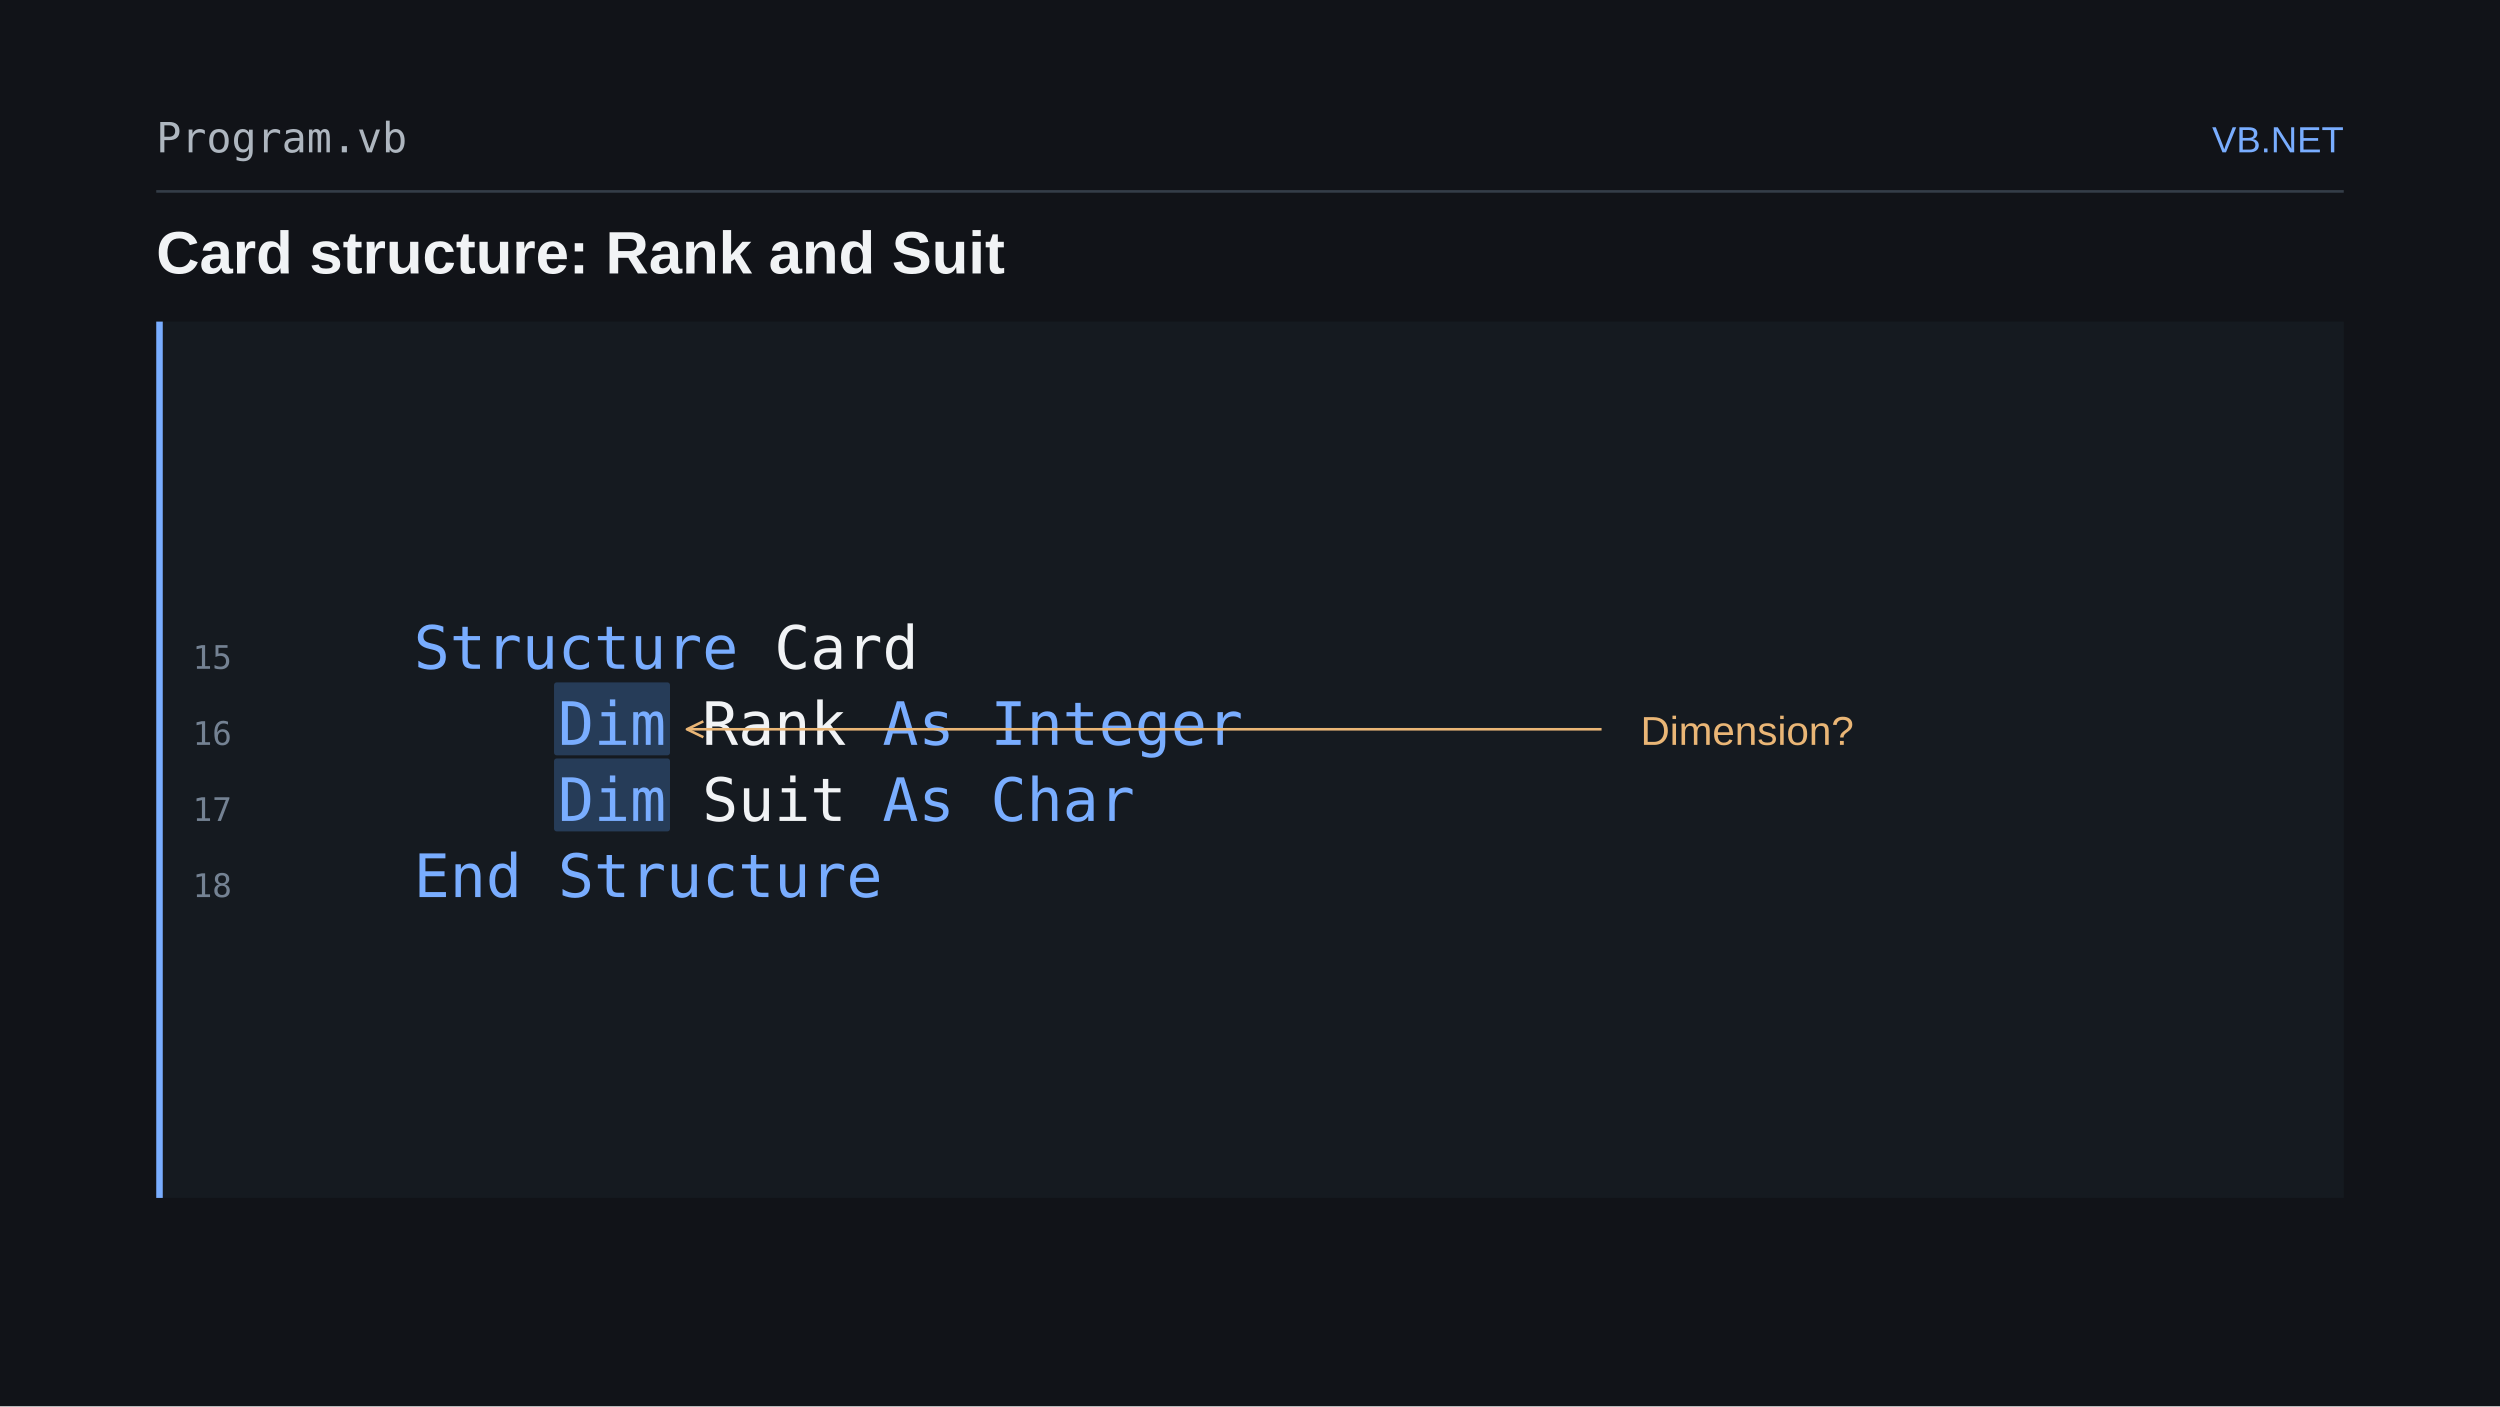
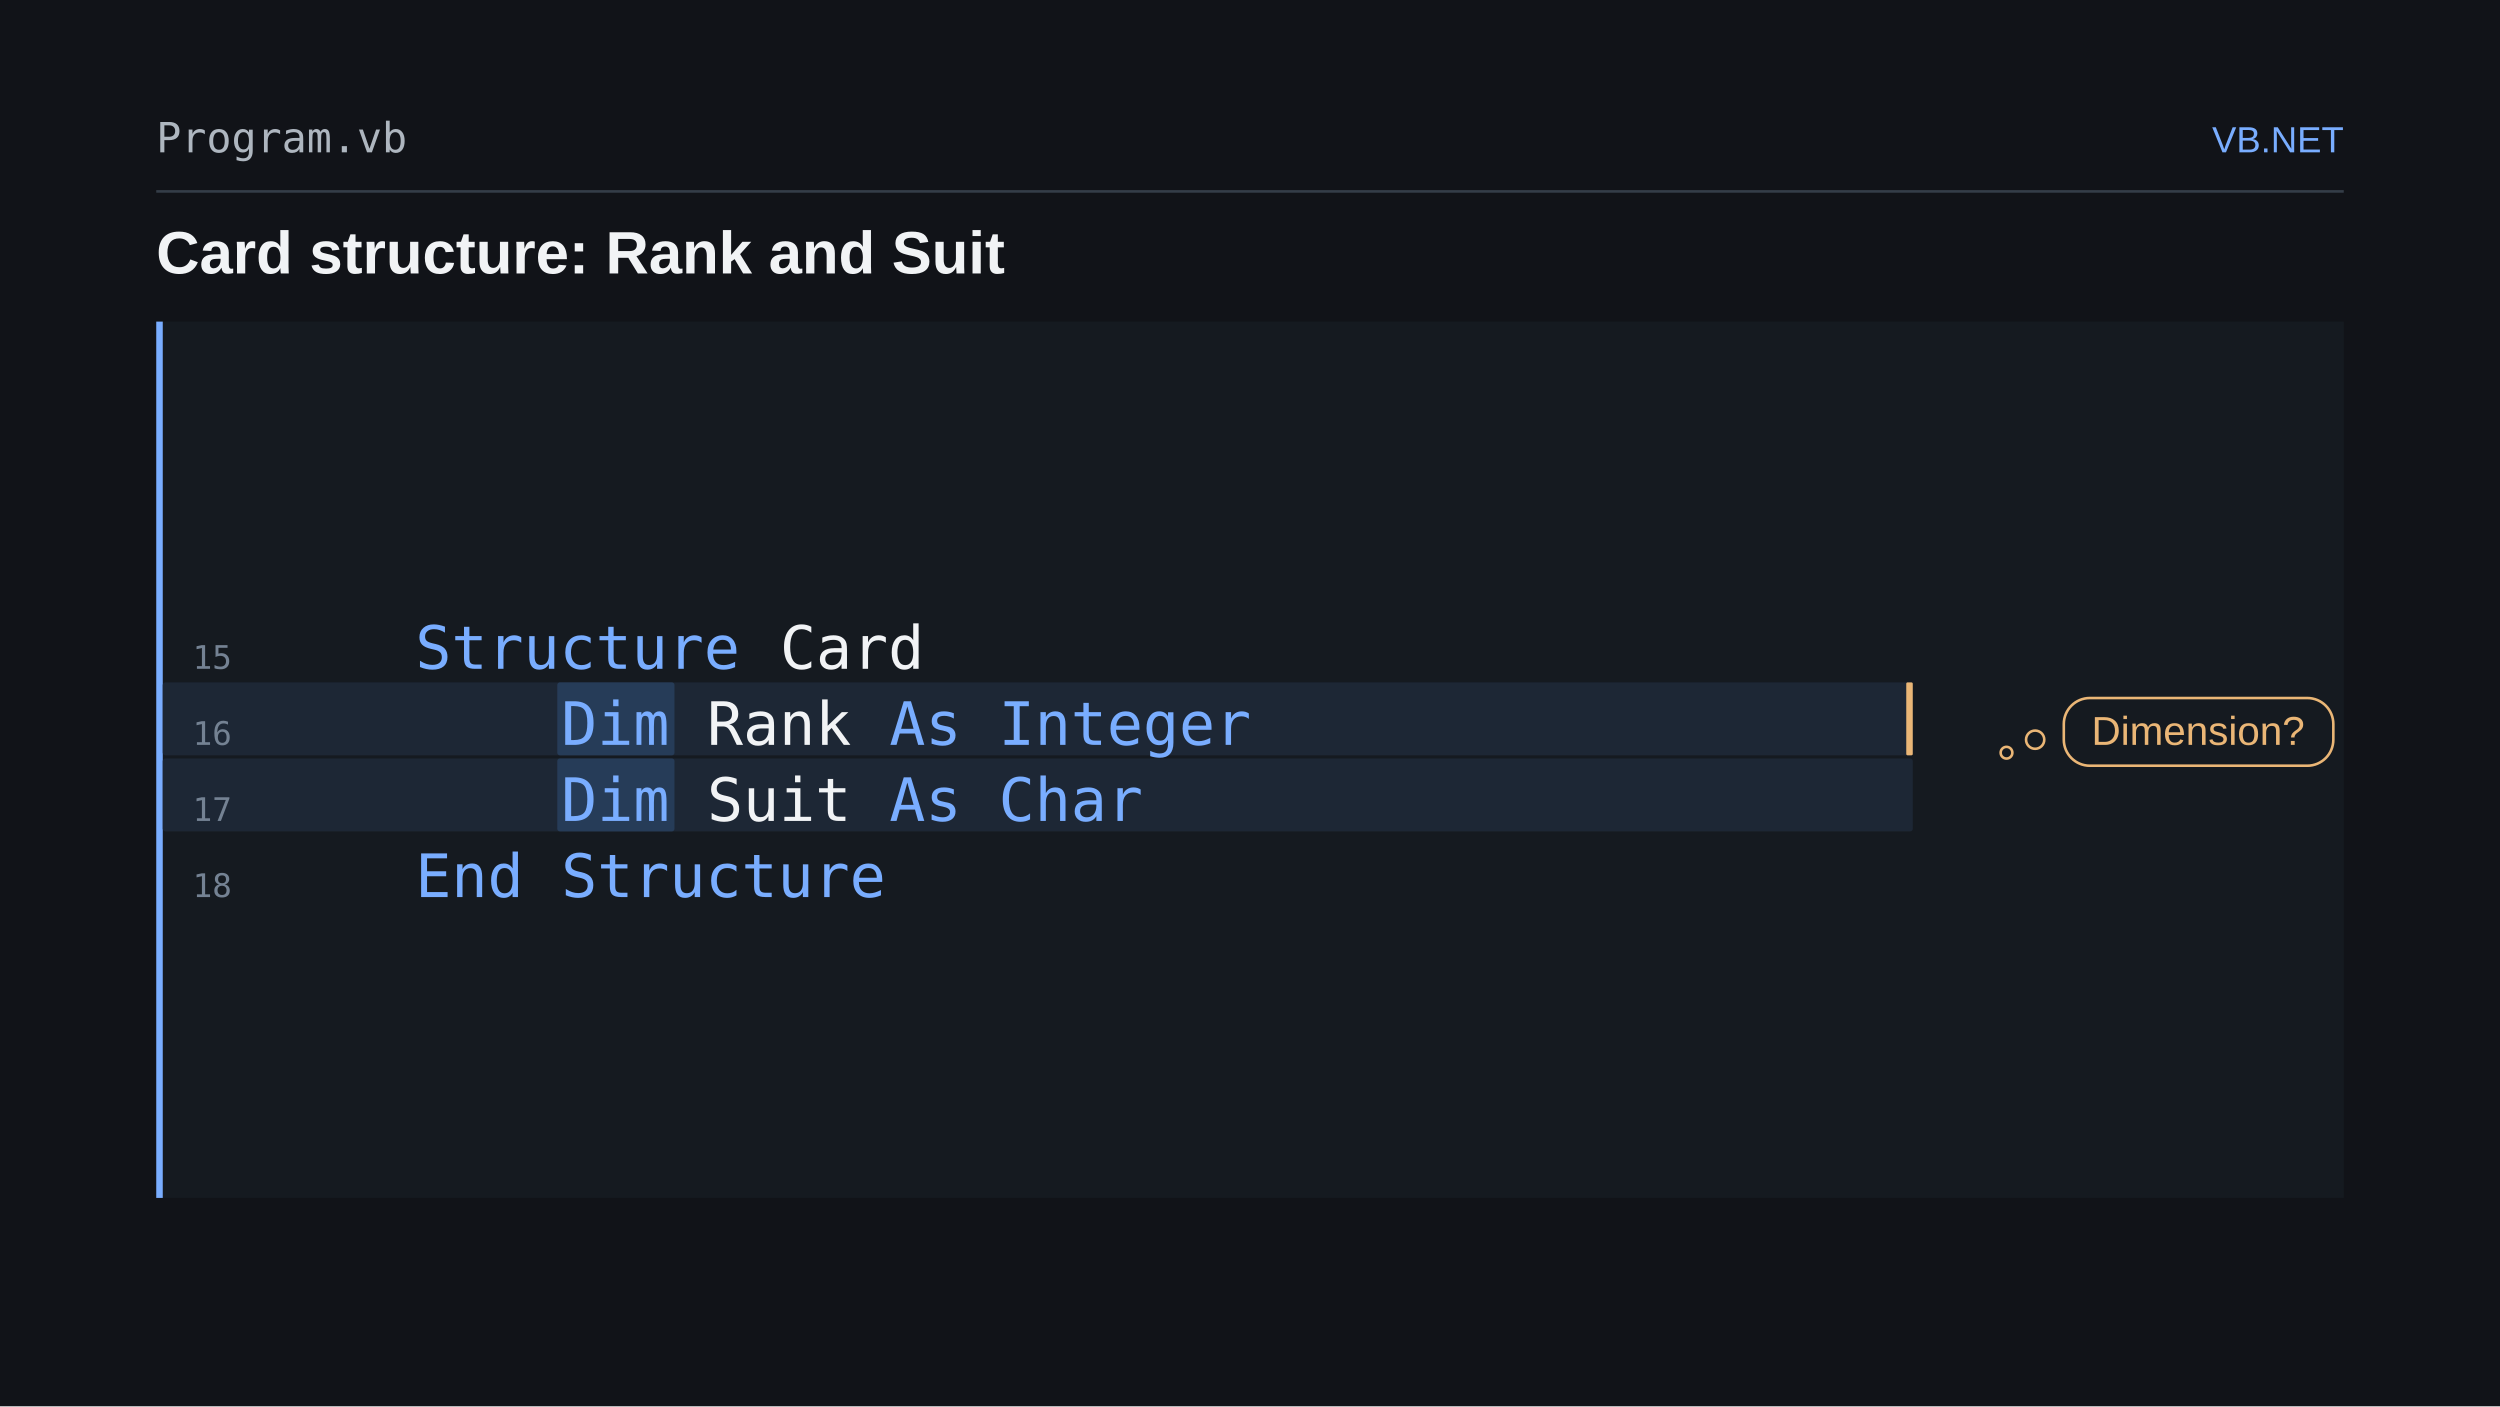
<svg xmlns="http://www.w3.org/2000/svg" width="1920" height="1080" viewBox="0 0 1920 1080" role="img">
  <defs>
    <pattern id="back" width="12" height="12" patternUnits="userSpaceOnUse">
      <path d="M0 6L6 0L12 6L6 12Z" fill="none" stroke="#8fa1c5" stroke-width="1" />
    </pattern>
    <pattern id="felt" width="10" height="10" patternUnits="userSpaceOnUse">
      <path d="M1 2h1M6 7h1" stroke="#ffffff" stroke-opacity=".035" />
    </pattern>
  </defs>
  <rect x="0.00" y="0.00" width="1920.00" height="1080.00" rx="0" fill="#111318" />
  <text x="120.00" y="117.00" font-family="DejaVu Sans Mono" font-size="32" font-weight="400" fill="#aeb6bf" text-anchor="start" opacity="1" xml:space="preserve">Program.vb</text>
  <text x="1800.00" y="117.00" font-family="Liberation Sans" font-size="28" font-weight="400" fill="#79adff" text-anchor="end" opacity="1" xml:space="preserve">VB.NET</text>
  <path d="M120.00 147.00L1800.00 147.00" fill="none" stroke="#343d48" stroke-width="2" />
  <text x="120.00" y="210.00" font-family="Liberation Sans" font-size="46" font-weight="700" fill="#f1f3f5" text-anchor="start" opacity="1" xml:space="preserve">Card structure: Rank and Suit</text>
  <rect x="120.00" y="247.00" width="1680.00" height="673.00" rx="0" fill="#151a20" />
  <rect x="120.00" y="247.00" width="5.00" height="673.00" rx="0" fill="#79adff" />
+   <rect x="125.00" y="524.08" width="1344.00" height="56.00" rx="2" fill="#1d2735" />
+   <rect x="428.00" y="524.08" width="90.00" height="56.00" rx="2" fill="#263c58" />
+   <rect x="125.00" y="582.50" width="1344.00" height="56.00" rx="2" fill="#1d2735" />
+   <rect x="428.00" y="582.50" width="90.00" height="56.00" rx="2" fill="#263c58" />
+   <rect x="1464.00" y="524.08" width="5.00" height="56.00" rx="1" fill="#eab676" />
+   <rect x="1585.00" y="536.08" width="207.00" height="52.00" rx="20" fill="none" stroke="#eab676" stroke-width="2" />
+   <circle cx="1563.0" cy="568.08" r="7" fill="none" stroke="#eab676" stroke-width="2" />
+   <circle cx="1541.0" cy="578.08" r="4.5" fill="none" stroke="#eab676" stroke-width="2" />
+   <text x="1770.00" y="572.08" font-family="Liberation Sans" font-size="31" font-weight="400" fill="#eab676" text-anchor="end" opacity="1" xml:space="preserve">Dimension?</text>
  <text x="163.00" y="513.66" font-family="DejaVu Sans Mono" font-size="25" font-weight="400" fill="#748293" text-anchor="middle" opacity="1" xml:space="preserve">15</text>
  <text x="207.00" y="513.66" font-family="DejaVu Sans Mono" font-size="46" font-weight="400" fill="#f1f3f5" text-anchor="start" opacity="1" xml:space="preserve">    </text>
-   <text x="317.75" y="513.66" font-family="DejaVu Sans Mono" font-size="46" font-weight="400" fill="#79adff" text-anchor="start" opacity="1" xml:space="preserve">Structure</text>
-   <text x="566.94" y="513.66" font-family="DejaVu Sans Mono" font-size="46" font-weight="400" fill="#f1f3f5" text-anchor="start" opacity="1" xml:space="preserve"> </text>
-   <text x="594.62" y="513.66" font-family="DejaVu Sans Mono" font-size="46" font-weight="400" fill="#f1f3f5" text-anchor="start" opacity="1" xml:space="preserve">Card</text>
+   <text x="319.00" y="513.66" font-family="DejaVu Sans Mono" font-size="46" font-weight="400" fill="#79adff" text-anchor="start" opacity="1" xml:space="preserve">Structure</text>
+   <text x="571.00" y="513.66" font-family="DejaVu Sans Mono" font-size="46" font-weight="400" fill="#f1f3f5" text-anchor="start" opacity="1" xml:space="preserve"> </text>
+   <text x="599.00" y="513.66" font-family="DejaVu Sans Mono" font-size="46" font-weight="400" fill="#f1f3f5" text-anchor="start" opacity="1" xml:space="preserve">Card</text>
  <text x="163.00" y="572.08" font-family="DejaVu Sans Mono" font-size="25" font-weight="400" fill="#748293" text-anchor="middle" opacity="1" xml:space="preserve">16</text>
-   <rect x="425.50" y="524.08" width="89.06" height="56.00" rx="2" fill="#263c58" />
  <text x="207.00" y="572.08" font-family="DejaVu Sans Mono" font-size="46" font-weight="400" fill="#f1f3f5" text-anchor="start" opacity="1" xml:space="preserve">        </text>
-   <text x="428.50" y="572.08" font-family="DejaVu Sans Mono" font-size="46" font-weight="400" fill="#79adff" text-anchor="start" opacity="1" xml:space="preserve">Dim</text>
-   <text x="511.56" y="572.08" font-family="DejaVu Sans Mono" font-size="46" font-weight="400" fill="#f1f3f5" text-anchor="start" opacity="1" xml:space="preserve"> </text>
-   <text x="539.25" y="572.08" font-family="DejaVu Sans Mono" font-size="46" font-weight="400" fill="#f1f3f5" text-anchor="start" opacity="1" xml:space="preserve">Rank</text>
-   <text x="650.00" y="572.08" font-family="DejaVu Sans Mono" font-size="46" font-weight="400" fill="#f1f3f5" text-anchor="start" opacity="1" xml:space="preserve"> </text>
-   <text x="677.69" y="572.08" font-family="DejaVu Sans Mono" font-size="46" font-weight="400" fill="#79adff" text-anchor="start" opacity="1" xml:space="preserve">As</text>
-   <text x="733.06" y="572.08" font-family="DejaVu Sans Mono" font-size="46" font-weight="400" fill="#f1f3f5" text-anchor="start" opacity="1" xml:space="preserve"> </text>
-   <text x="760.75" y="572.08" font-family="DejaVu Sans Mono" font-size="46" font-weight="400" fill="#79adff" text-anchor="start" opacity="1" xml:space="preserve">Integer</text>
+   <text x="431.00" y="572.08" font-family="DejaVu Sans Mono" font-size="46" font-weight="400" fill="#79adff" text-anchor="start" opacity="1" xml:space="preserve">Dim</text>
+   <text x="515.00" y="572.08" font-family="DejaVu Sans Mono" font-size="46" font-weight="400" fill="#f1f3f5" text-anchor="start" opacity="1" xml:space="preserve"> </text>
+   <text x="543.00" y="572.08" font-family="DejaVu Sans Mono" font-size="46" font-weight="400" fill="#f1f3f5" text-anchor="start" opacity="1" xml:space="preserve">Rank</text>
+   <text x="655.00" y="572.08" font-family="DejaVu Sans Mono" font-size="46" font-weight="400" fill="#f1f3f5" text-anchor="start" opacity="1" xml:space="preserve"> </text>
+   <text x="683.00" y="572.08" font-family="DejaVu Sans Mono" font-size="46" font-weight="400" fill="#79adff" text-anchor="start" opacity="1" xml:space="preserve">As</text>
+   <text x="739.00" y="572.08" font-family="DejaVu Sans Mono" font-size="46" font-weight="400" fill="#f1f3f5" text-anchor="start" opacity="1" xml:space="preserve"> </text>
+   <text x="767.00" y="572.08" font-family="DejaVu Sans Mono" font-size="46" font-weight="400" fill="#79adff" text-anchor="start" opacity="1" xml:space="preserve">Integer</text>
  <text x="163.00" y="630.50" font-family="DejaVu Sans Mono" font-size="25" font-weight="400" fill="#748293" text-anchor="middle" opacity="1" xml:space="preserve">17</text>
-   <rect x="425.50" y="582.50" width="89.06" height="56.00" rx="2" fill="#263c58" />
  <text x="207.00" y="630.50" font-family="DejaVu Sans Mono" font-size="46" font-weight="400" fill="#f1f3f5" text-anchor="start" opacity="1" xml:space="preserve">        </text>
-   <text x="428.50" y="630.50" font-family="DejaVu Sans Mono" font-size="46" font-weight="400" fill="#79adff" text-anchor="start" opacity="1" xml:space="preserve">Dim</text>
-   <text x="511.56" y="630.50" font-family="DejaVu Sans Mono" font-size="46" font-weight="400" fill="#f1f3f5" text-anchor="start" opacity="1" xml:space="preserve"> </text>
-   <text x="539.25" y="630.50" font-family="DejaVu Sans Mono" font-size="46" font-weight="400" fill="#f1f3f5" text-anchor="start" opacity="1" xml:space="preserve">Suit</text>
-   <text x="650.00" y="630.50" font-family="DejaVu Sans Mono" font-size="46" font-weight="400" fill="#f1f3f5" text-anchor="start" opacity="1" xml:space="preserve"> </text>
-   <text x="677.69" y="630.50" font-family="DejaVu Sans Mono" font-size="46" font-weight="400" fill="#79adff" text-anchor="start" opacity="1" xml:space="preserve">As</text>
-   <text x="733.06" y="630.50" font-family="DejaVu Sans Mono" font-size="46" font-weight="400" fill="#f1f3f5" text-anchor="start" opacity="1" xml:space="preserve"> </text>
-   <text x="760.75" y="630.50" font-family="DejaVu Sans Mono" font-size="46" font-weight="400" fill="#79adff" text-anchor="start" opacity="1" xml:space="preserve">Char</text>
+   <text x="431.00" y="630.50" font-family="DejaVu Sans Mono" font-size="46" font-weight="400" fill="#79adff" text-anchor="start" opacity="1" xml:space="preserve">Dim</text>
+   <text x="515.00" y="630.50" font-family="DejaVu Sans Mono" font-size="46" font-weight="400" fill="#f1f3f5" text-anchor="start" opacity="1" xml:space="preserve"> </text>
+   <text x="543.00" y="630.50" font-family="DejaVu Sans Mono" font-size="46" font-weight="400" fill="#f1f3f5" text-anchor="start" opacity="1" xml:space="preserve">Suit</text>
+   <text x="655.00" y="630.50" font-family="DejaVu Sans Mono" font-size="46" font-weight="400" fill="#f1f3f5" text-anchor="start" opacity="1" xml:space="preserve"> </text>
+   <text x="683.00" y="630.50" font-family="DejaVu Sans Mono" font-size="46" font-weight="400" fill="#79adff" text-anchor="start" opacity="1" xml:space="preserve">As</text>
+   <text x="739.00" y="630.50" font-family="DejaVu Sans Mono" font-size="46" font-weight="400" fill="#f1f3f5" text-anchor="start" opacity="1" xml:space="preserve"> </text>
+   <text x="767.00" y="630.50" font-family="DejaVu Sans Mono" font-size="46" font-weight="400" fill="#79adff" text-anchor="start" opacity="1" xml:space="preserve">Char</text>
  <text x="163.00" y="688.92" font-family="DejaVu Sans Mono" font-size="25" font-weight="400" fill="#748293" text-anchor="middle" opacity="1" xml:space="preserve">18</text>
  <text x="207.00" y="688.92" font-family="DejaVu Sans Mono" font-size="46" font-weight="400" fill="#f1f3f5" text-anchor="start" opacity="1" xml:space="preserve">    </text>
-   <text x="317.75" y="688.92" font-family="DejaVu Sans Mono" font-size="46" font-weight="400" fill="#79adff" text-anchor="start" opacity="1" xml:space="preserve">End</text>
-   <text x="400.81" y="688.92" font-family="DejaVu Sans Mono" font-size="46" font-weight="400" fill="#f1f3f5" text-anchor="start" opacity="1" xml:space="preserve"> </text>
-   <text x="428.50" y="688.92" font-family="DejaVu Sans Mono" font-size="46" font-weight="400" fill="#79adff" text-anchor="start" opacity="1" xml:space="preserve">Structure</text>
-   <text x="1260.00" y="572.08" font-family="Liberation Sans" font-size="31" font-weight="400" fill="#eab676" text-anchor="start" opacity="1" xml:space="preserve">Dimension?</text>
-   <path d="M1230.00 560.08L527.56 560.08" fill="none" stroke="#eab676" stroke-width="2" />
-   <path d="M540.169 553.99 L527.562 560.08 L540.169 566.17" stroke="#eab676" stroke-width="2" fill="none" stroke-linejoin="round" />
+   <text x="319.00" y="688.92" font-family="DejaVu Sans Mono" font-size="46" font-weight="400" fill="#79adff" text-anchor="start" opacity="1" xml:space="preserve">End</text>
+   <text x="403.00" y="688.92" font-family="DejaVu Sans Mono" font-size="46" font-weight="400" fill="#f1f3f5" text-anchor="start" opacity="1" xml:space="preserve"> </text>
+   <text x="431.00" y="688.92" font-family="DejaVu Sans Mono" font-size="46" font-weight="400" fill="#79adff" text-anchor="start" opacity="1" xml:space="preserve">Structure</text>
</svg>
